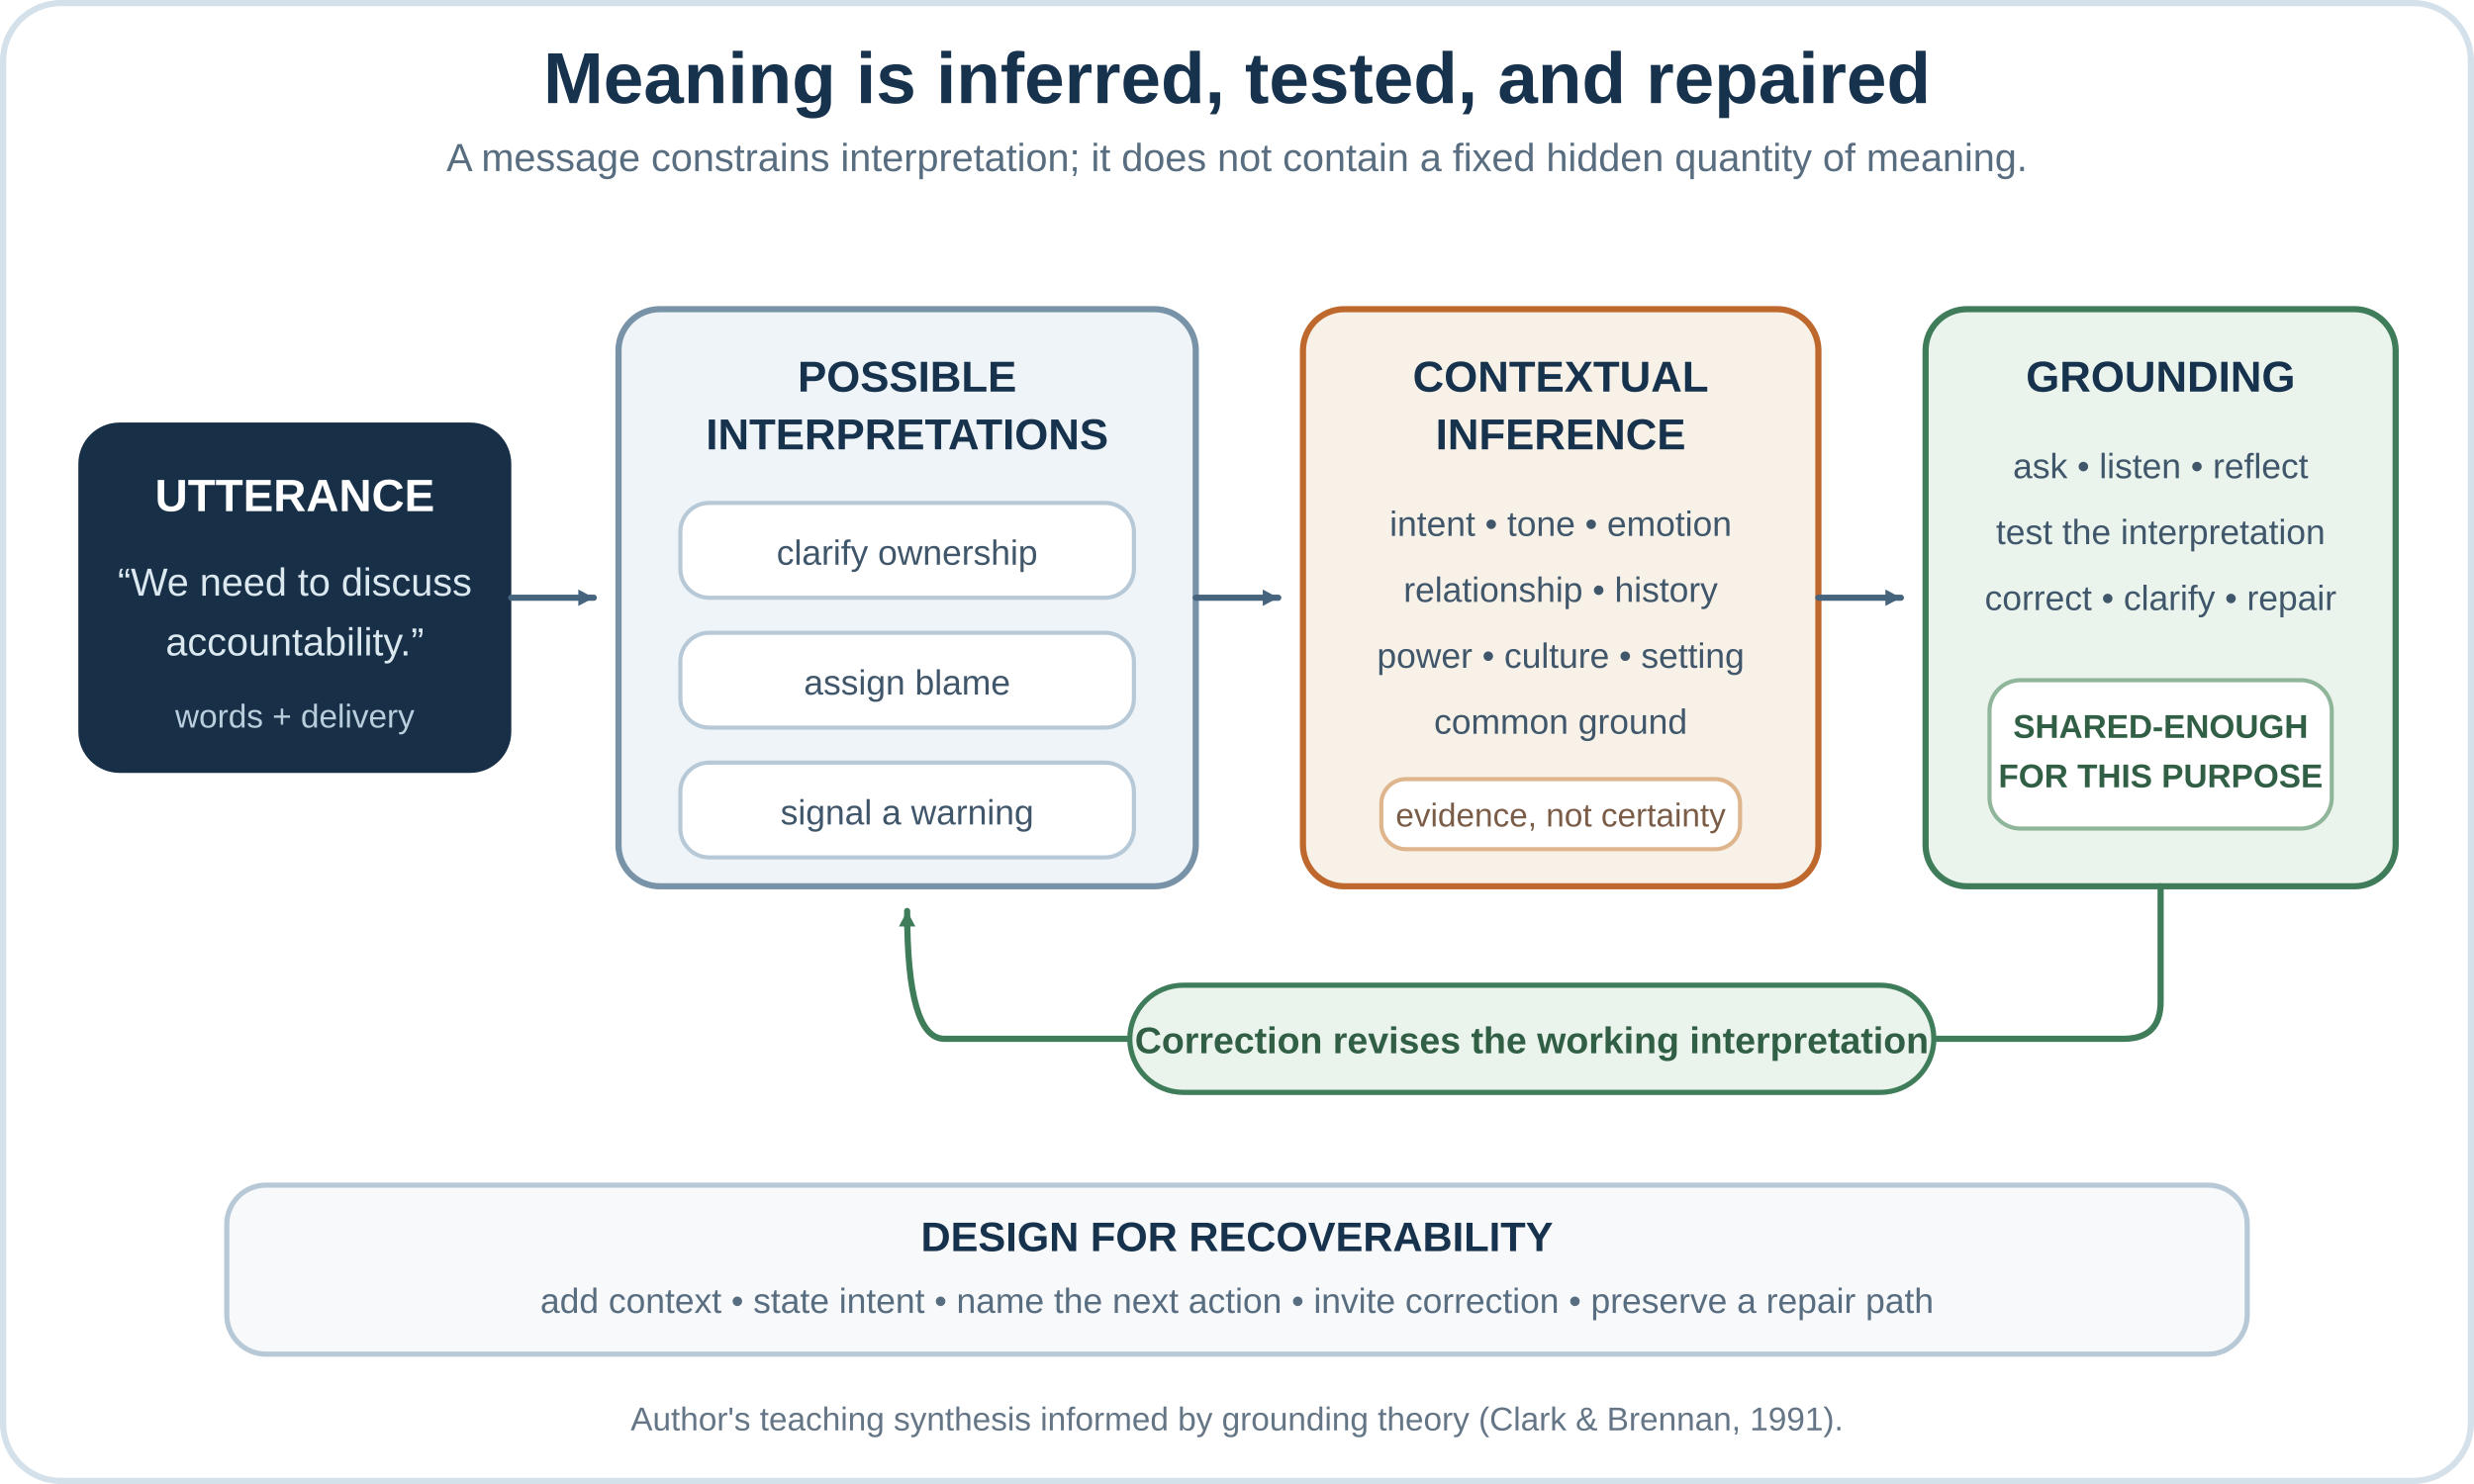
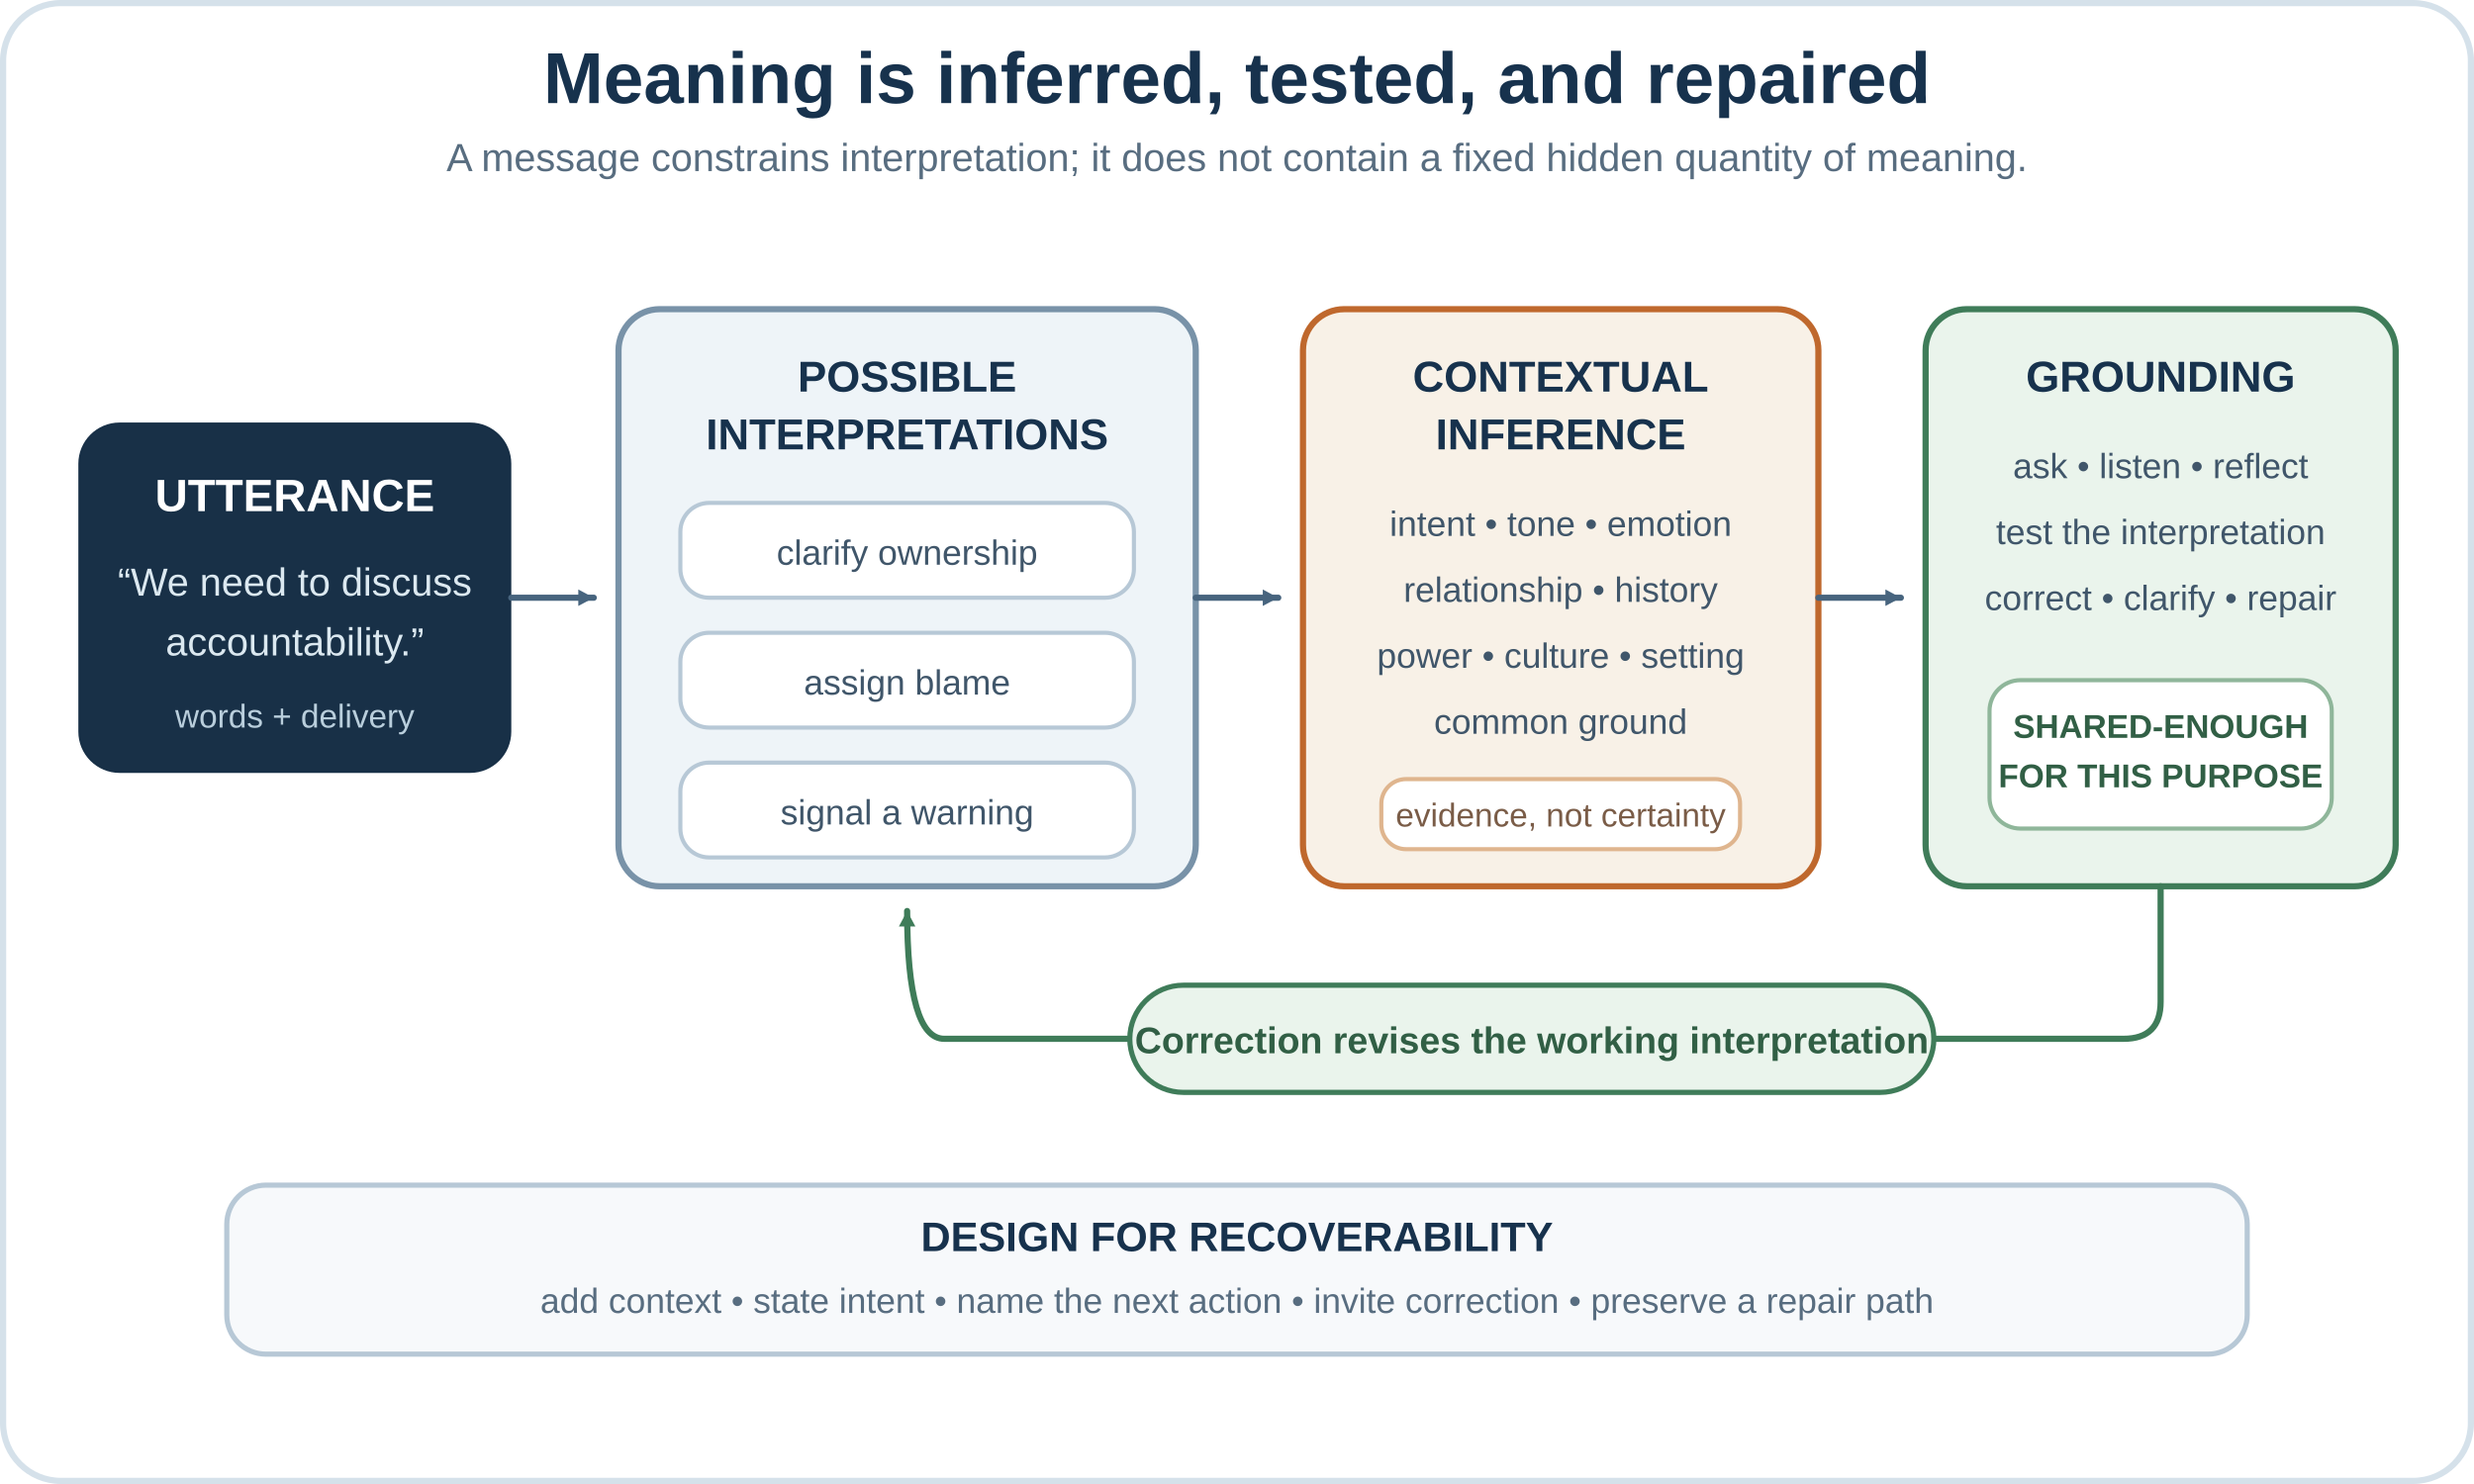
<svg xmlns="http://www.w3.org/2000/svg" width="1200" height="720" viewBox="0 0 1200 720" role="img" aria-labelledby="title desc">
  <defs>
    <marker id="arrow" markerWidth="10" markerHeight="10" refX="8.5" refY="5" orient="auto" markerUnits="userSpaceOnUse">
      <path d="M1,1 L8.5,5 L1,9 Z" fill="#47647e" />
    </marker>
    <marker id="arrow-green" markerWidth="10" markerHeight="10" refX="8.5" refY="5" orient="auto" markerUnits="userSpaceOnUse">
      <path d="M1,1 L8.5,5 L1,9 Z" fill="#3f7c59" />
    </marker>
  </defs>
  <rect width="1200" height="720" fill="#ffffff" />
  <rect x="1.5" y="1.5" width="1197" height="717" rx="28" fill="none" stroke="#d5e1ea" stroke-width="3" />
  <text x="600" y="50" text-anchor="middle" font-family="Arial, sans-serif" font-size="35" font-weight="700" fill="#17324d">Meaning is inferred, tested, and repaired</text>
  <text x="600" y="83" text-anchor="middle" font-family="Arial, sans-serif" font-size="19" fill="#586d80">A message constrains interpretation; it does not contain a fixed hidden quantity of meaning.</text>
  <g font-family="Arial, sans-serif">
    <rect x="38" y="205" width="210" height="170" rx="20" fill="#183047" />
    <text x="143" y="248" text-anchor="middle" font-size="22" font-weight="700" fill="#ffffff">UTTERANCE</text>
    <text x="143" y="289" text-anchor="middle" font-size="19" fill="#dbe8f0">“We need to discuss</text>
    <text x="143" y="318" text-anchor="middle" font-size="19" fill="#dbe8f0">accountability.”</text>
    <text x="143" y="353" text-anchor="middle" font-size="16" fill="#b9cedc">words + delivery</text>
    <rect x="300" y="150" width="280" height="280" rx="20" fill="#eef4f8" stroke="#7892a8" stroke-width="3" />
    <text x="440" y="190" text-anchor="middle" font-size="21" font-weight="700" fill="#17324d">POSSIBLE</text>
    <text x="440" y="218" text-anchor="middle" font-size="21" font-weight="700" fill="#17324d">INTERPRETATIONS</text>
    <rect x="330" y="244" width="220" height="46" rx="14" fill="#ffffff" stroke="#b7c8d6" stroke-width="2" />
    <text x="440" y="274" text-anchor="middle" font-size="17" fill="#40566a">clarify ownership</text>
    <rect x="330" y="307" width="220" height="46" rx="14" fill="#ffffff" stroke="#b7c8d6" stroke-width="2" />
    <text x="440" y="337" text-anchor="middle" font-size="17" fill="#40566a">assign blame</text>
    <rect x="330" y="370" width="220" height="46" rx="14" fill="#ffffff" stroke="#b7c8d6" stroke-width="2" />
    <text x="440" y="400" text-anchor="middle" font-size="17" fill="#40566a">signal a warning</text>
    <rect x="632" y="150" width="250" height="280" rx="20" fill="#f8f1e7" stroke="#bf682d" stroke-width="3" />
    <text x="757" y="190" text-anchor="middle" font-size="21" font-weight="700" fill="#17324d">CONTEXTUAL</text>
    <text x="757" y="218" text-anchor="middle" font-size="21" font-weight="700" fill="#17324d">INFERENCE</text>
    <text x="757" y="260" text-anchor="middle" font-size="17" fill="#40566a">intent • tone • emotion</text>
    <text x="757" y="292" text-anchor="middle" font-size="17" fill="#40566a">relationship • history</text>
    <text x="757" y="324" text-anchor="middle" font-size="17" fill="#40566a">power • culture • setting</text>
    <text x="757" y="356" text-anchor="middle" font-size="17" fill="#40566a">common ground</text>
    <rect x="670" y="378" width="174" height="34" rx="12" fill="#ffffff" stroke="#dfb58e" stroke-width="2" />
    <text x="757" y="401" text-anchor="middle" font-size="16" fill="#7a5c47">evidence, not certainty</text>
    <rect x="934" y="150" width="228" height="280" rx="20" fill="#eaf4ec" stroke="#3f7c59" stroke-width="3" />
    <text x="1048" y="190" text-anchor="middle" font-size="21" font-weight="700" fill="#17324d">GROUNDING</text>
    <text x="1048" y="232" text-anchor="middle" font-size="17" fill="#40566a">ask • listen • reflect</text>
    <text x="1048" y="264" text-anchor="middle" font-size="17" fill="#40566a">test the interpretation</text>
    <text x="1048" y="296" text-anchor="middle" font-size="17" fill="#40566a">correct • clarify • repair</text>
    <rect x="965" y="330" width="166" height="72" rx="15" fill="#ffffff" stroke="#8fb69a" stroke-width="2" />
    <text x="1048" y="358" text-anchor="middle" font-size="16" font-weight="700" fill="#315f45">SHARED-ENOUGH</text>
    <text x="1048" y="382" text-anchor="middle" font-size="16" font-weight="700" fill="#315f45">FOR THIS PURPOSE</text>
  </g>
  <path d="M248 290 H288" fill="none" stroke="#47647e" stroke-width="3" stroke-linecap="round" marker-end="url(#arrow)" />
  <path d="M580 290 H620" fill="none" stroke="#47647e" stroke-width="3" stroke-linecap="round" marker-end="url(#arrow)" />
  <path d="M882 290 H922" fill="none" stroke="#47647e" stroke-width="3" stroke-linecap="round" marker-end="url(#arrow)" />
  <path d="M1048 430 V486 Q1048 504 1030 504 H458 Q440 504 440 442" fill="none" stroke="#3f7c59" stroke-width="3" stroke-linecap="round" stroke-linejoin="round" marker-end="url(#arrow-green)" />
  <rect x="548" y="478" width="390" height="52" rx="26" fill="#eaf4ec" stroke="#3f7c59" stroke-width="2.5" />
  <text x="743" y="511" text-anchor="middle" font-family="Arial, sans-serif" font-size="18" font-weight="700" fill="#315f45">Correction revises the working interpretation</text>
  <rect x="110" y="575" width="980" height="82" rx="19" fill="#f7f9fb" stroke="#b7c8d6" stroke-width="2.5" />
  <text x="600" y="607" text-anchor="middle" font-family="Arial, sans-serif" font-size="20" font-weight="700" fill="#17324d">DESIGN FOR RECOVERABILITY</text>
  <text x="600" y="637" text-anchor="middle" font-family="Arial, sans-serif" font-size="17" fill="#586d80">add context • state intent • name the next action • invite correction • preserve a repair path</text>
-   <text x="600" y="694" text-anchor="middle" font-family="Arial, sans-serif" font-size="16" fill="#647586">Author's teaching synthesis informed by grounding theory (Clark &amp; Brennan, 1991).</text>
</svg>
